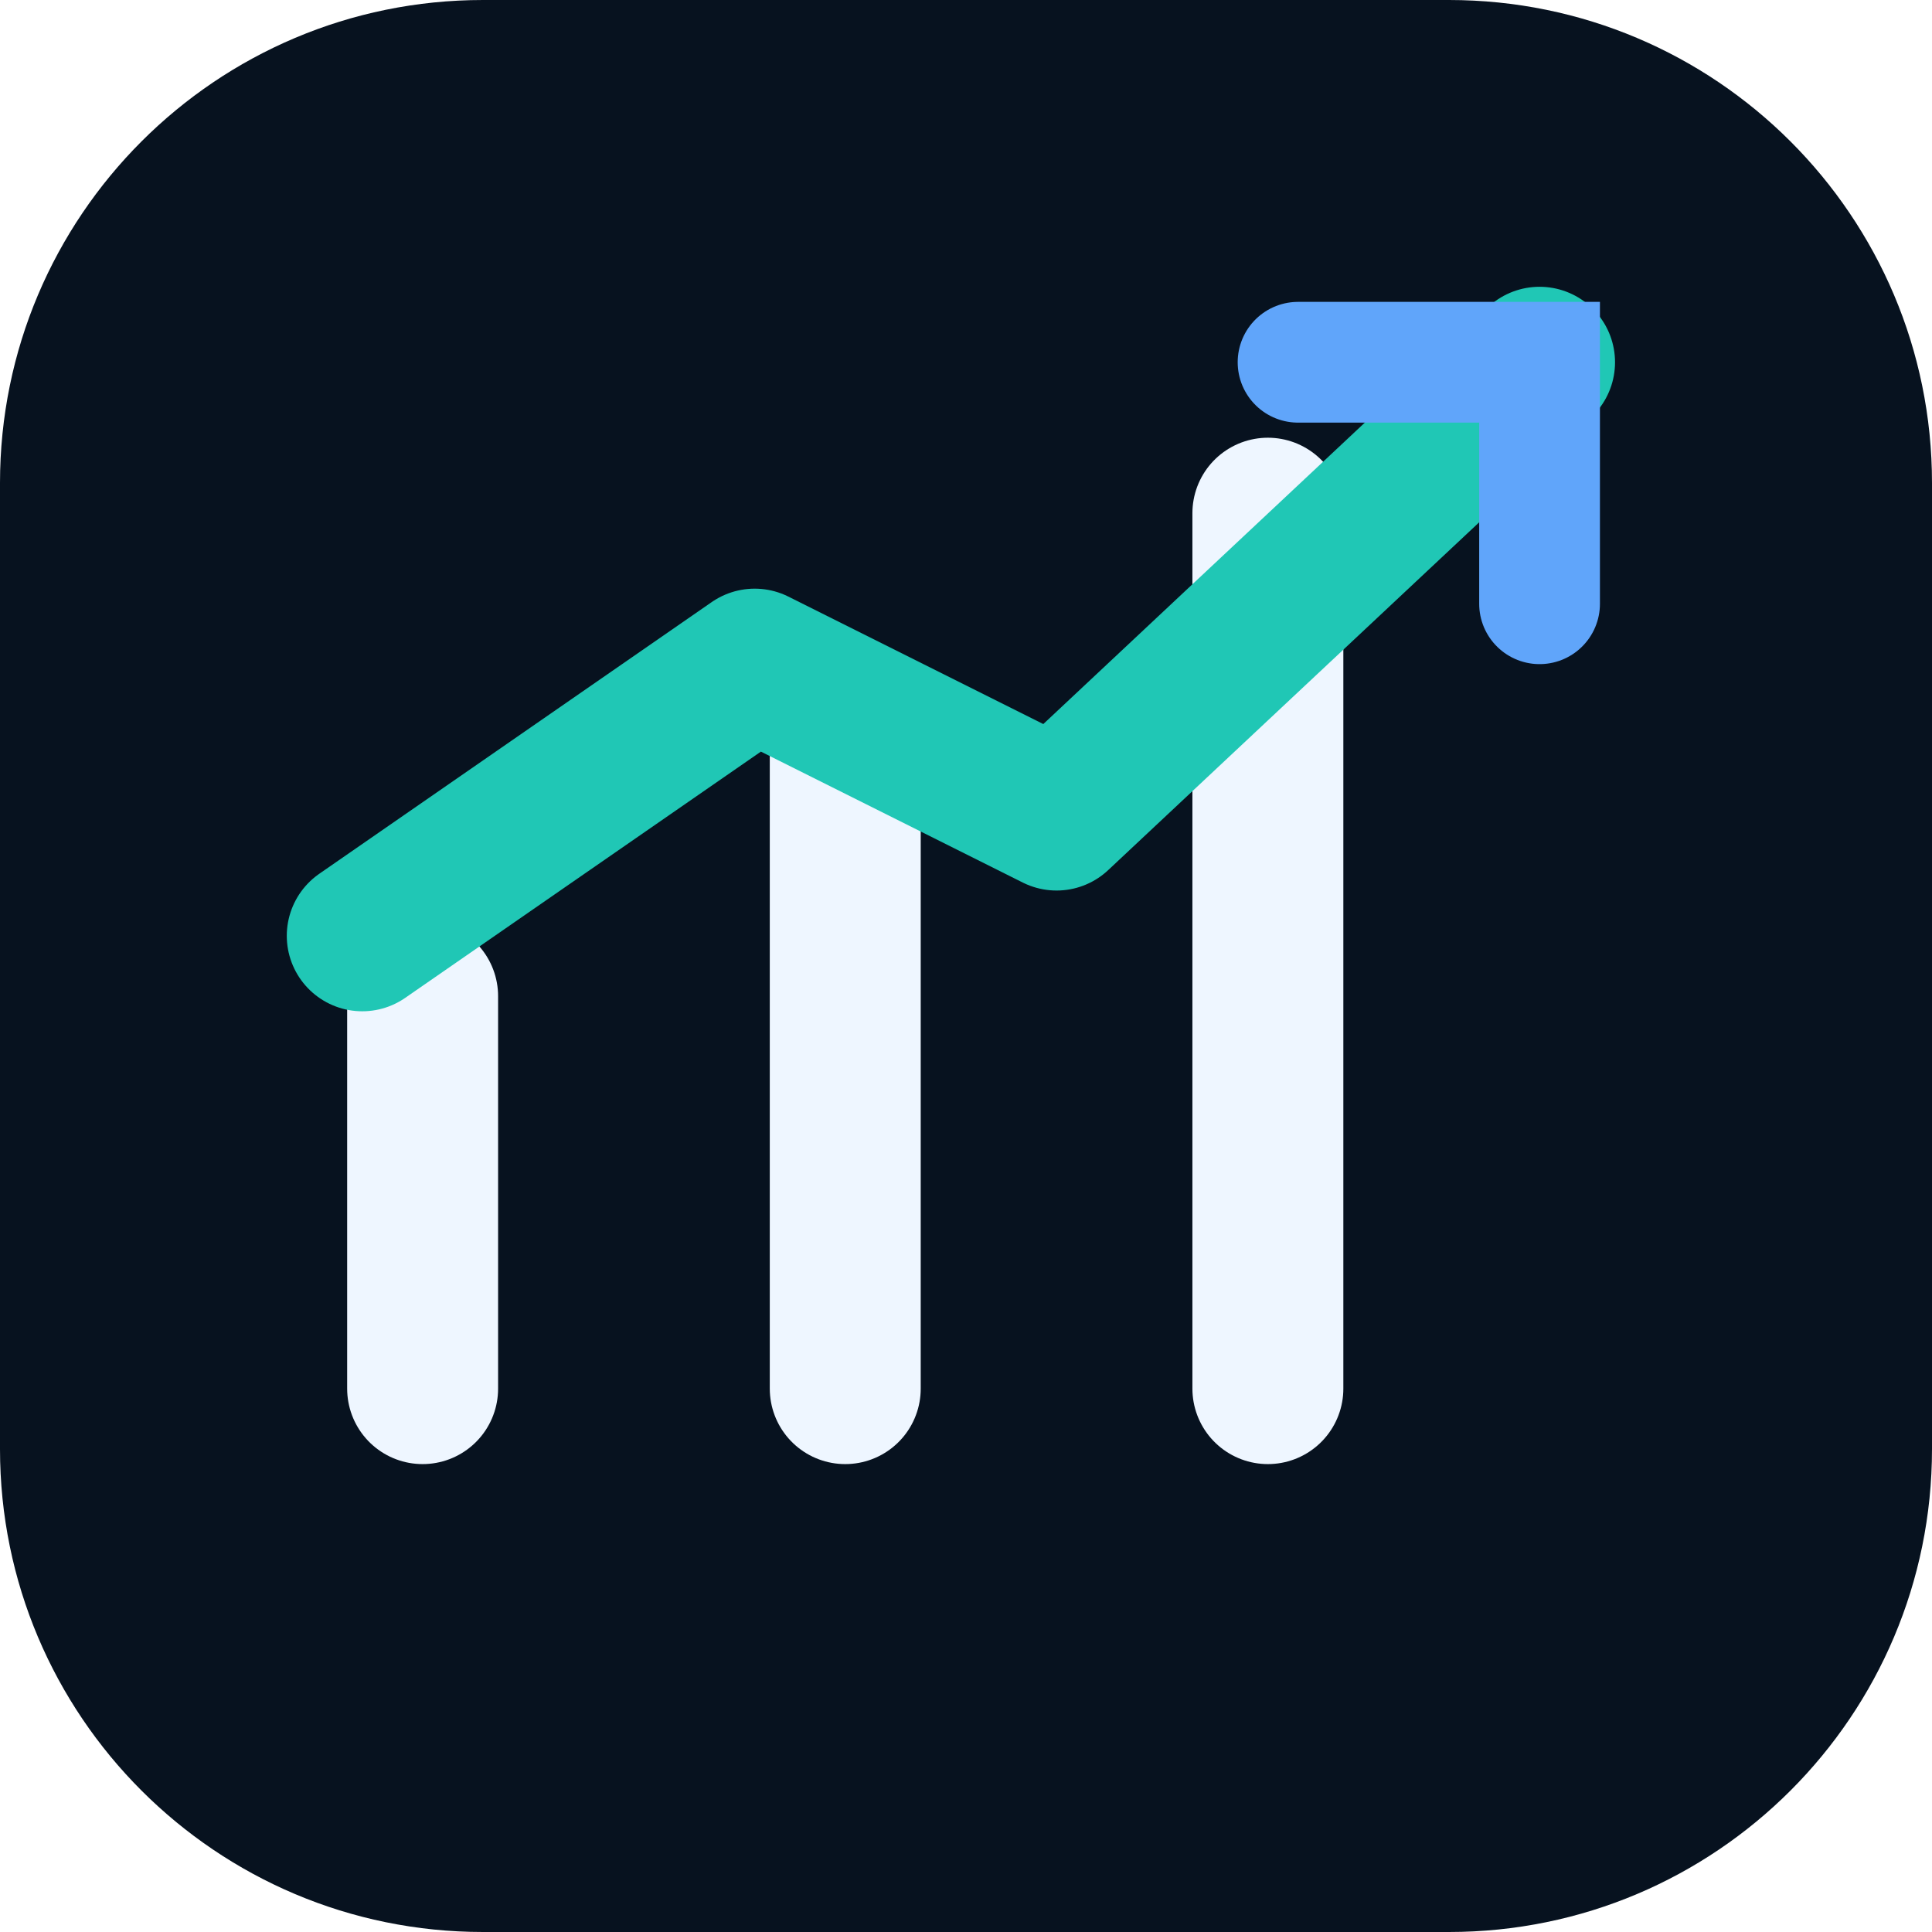
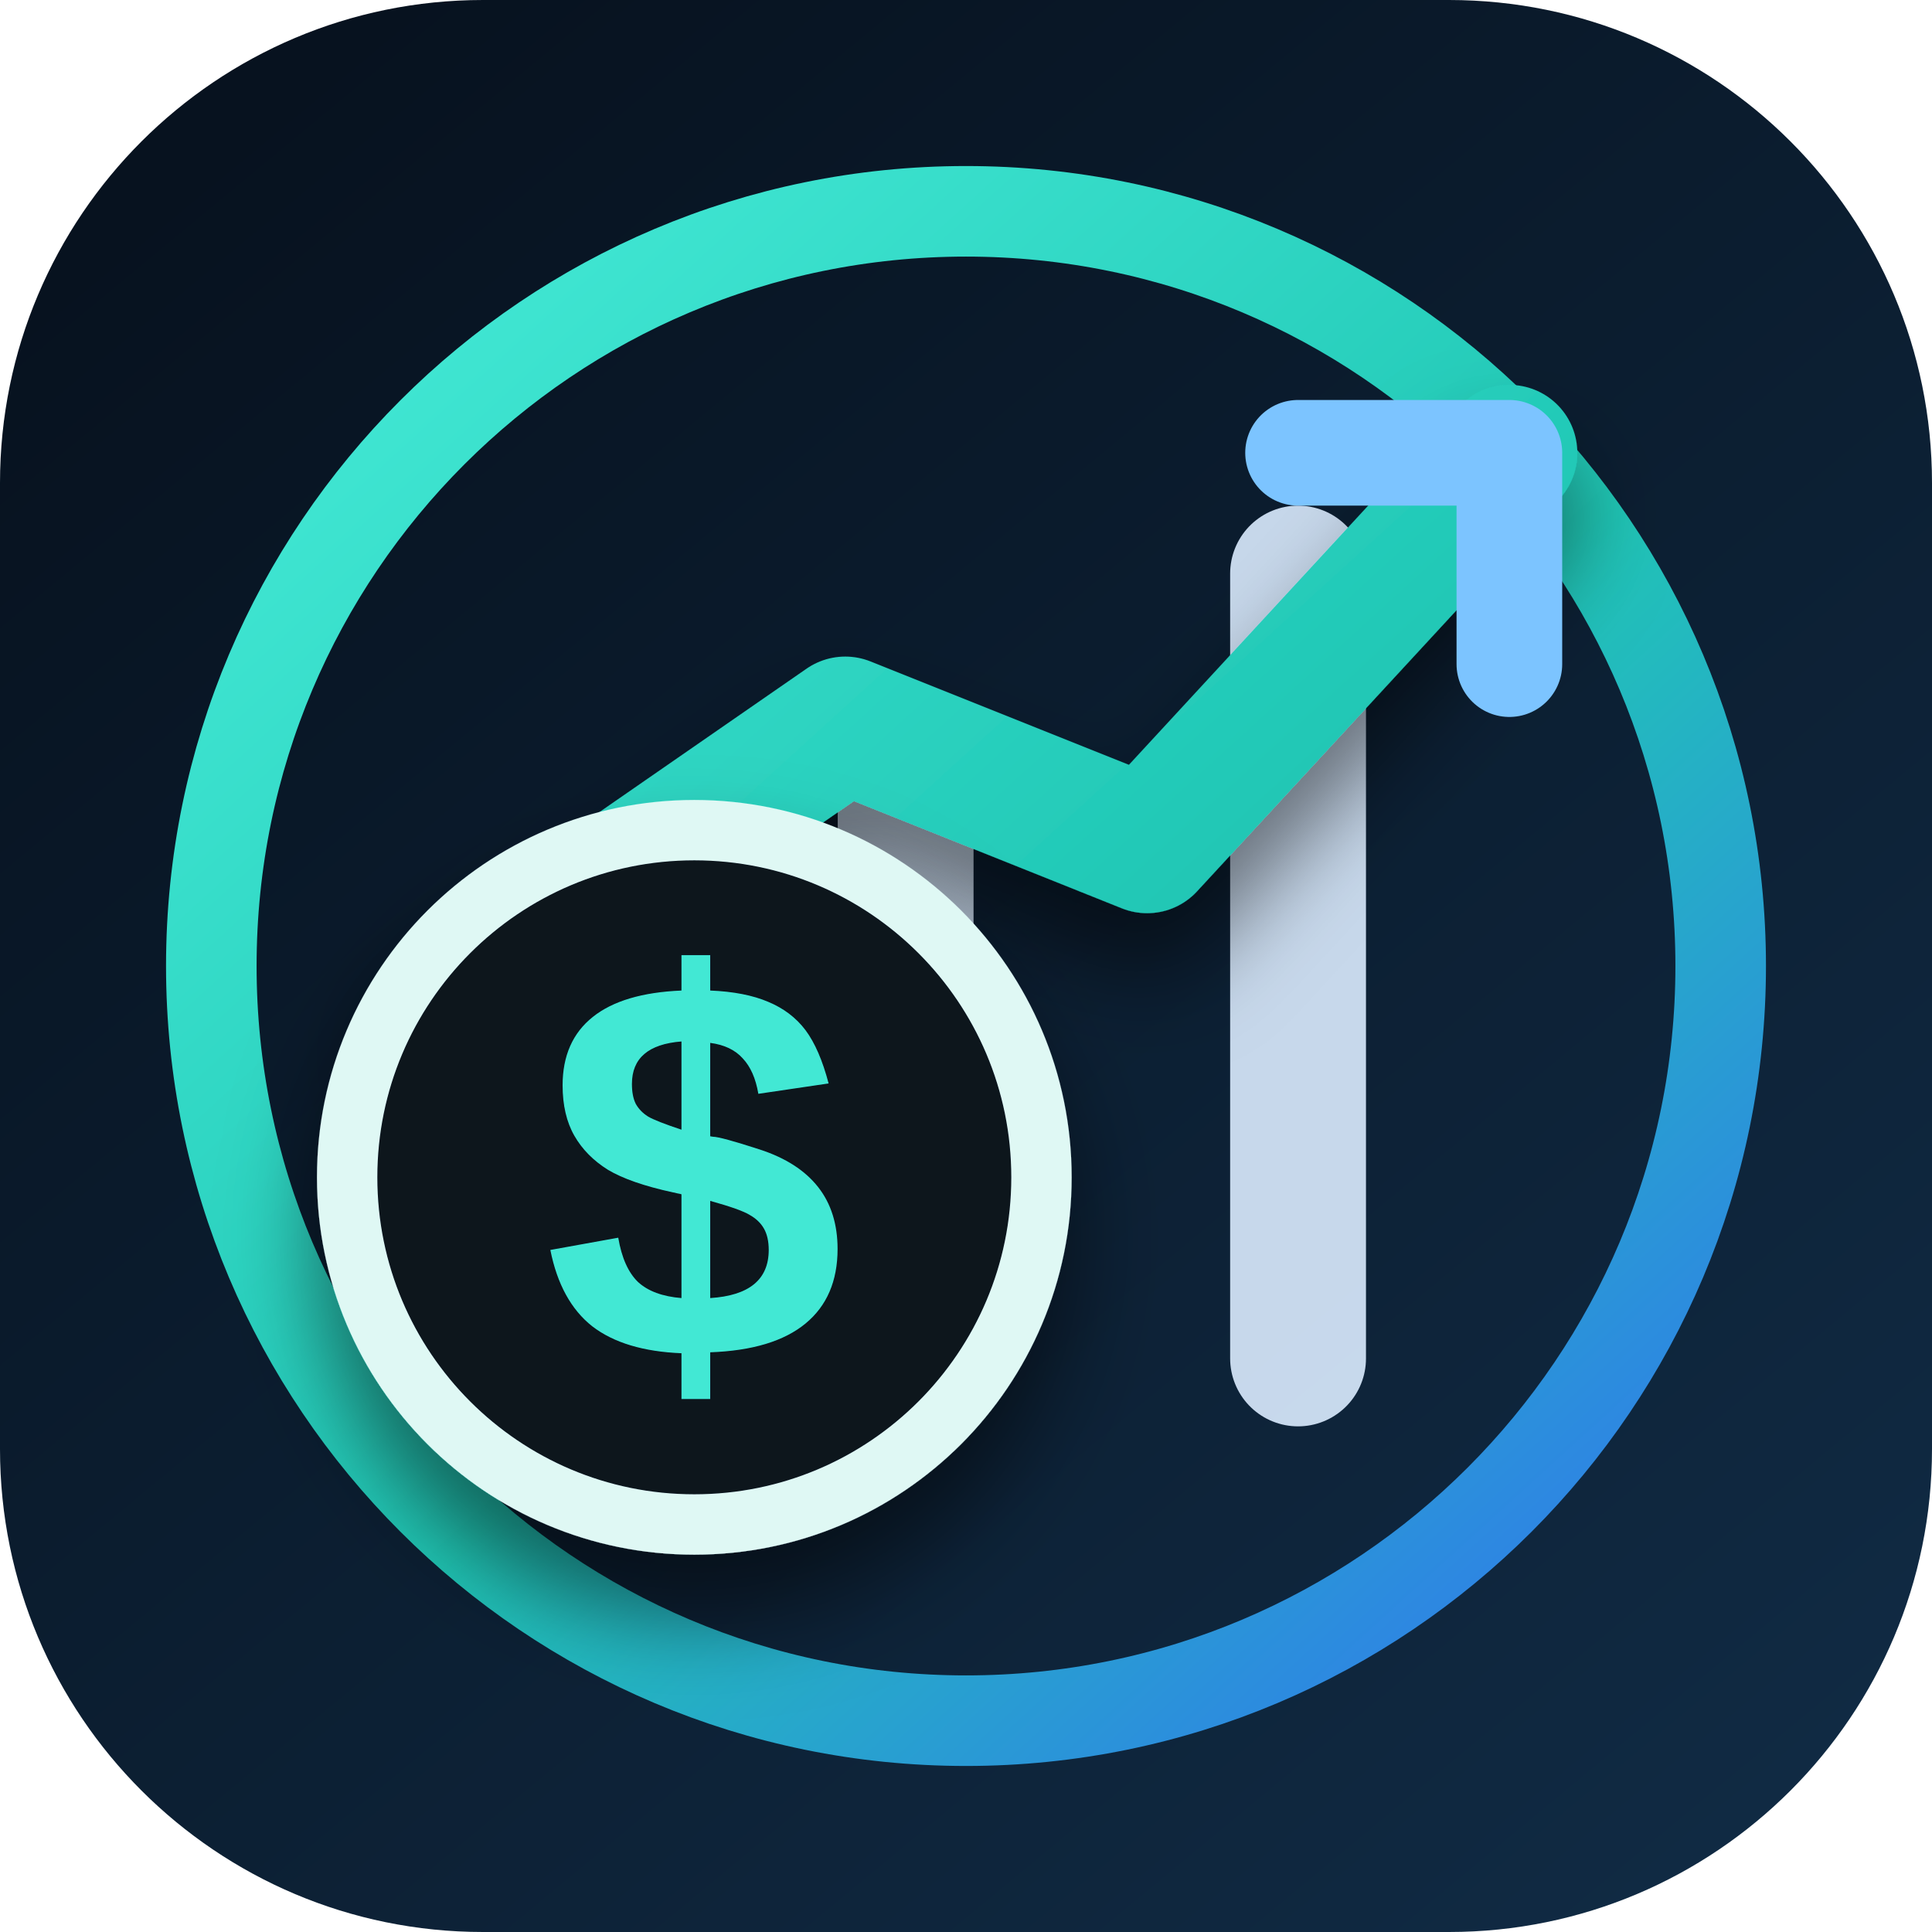
<svg xmlns="http://www.w3.org/2000/svg" viewBox="0 0 64 64" role="img" aria-label="Wealth Arrays">
-   <rect width="64" height="64" rx="16" fill="#07121f" />
-   <path d="M14 46V33M28 46V25M42 46V17" stroke="#eef6ff" stroke-width="5" stroke-linecap="round" />
-   <path d="M12 31 25 22 35 27 51 12" fill="none" stroke="#20c7b5" stroke-width="5" stroke-linecap="round" stroke-linejoin="round" />
-   <path d="M43 12h8v8" fill="none" stroke="#60a5fa" stroke-width="4" stroke-linecap="round" />
+   <defs>
+     <linearGradient id="bg" x1="8" y1="4" x2="56" y2="62" gradientUnits="userSpaceOnUse">
+       <stop stop-color="#07121f" />
+       <stop offset="1" stop-color="#102a43" />
+     </linearGradient>
+     <linearGradient id="ring" x1="12" y1="10" x2="52" y2="54" gradientUnits="userSpaceOnUse">
+       <stop stop-color="#42e8d4" />
+       <stop offset=".55" stop-color="#20c7b5" />
+       <stop offset="1" stop-color="#2f7ee8" />
+     </linearGradient>
+     <filter id="shadow" x="-30%" y="-30%" width="160%" height="160%">
+       <feDropShadow dx="0" dy="2" stdDeviation="1.5" flood-color="#000" flood-opacity=".5" />
+     </filter>
+   </defs>
+   <rect width="64" height="64" rx="16" fill="url(#bg)" />
+   <circle cx="32" cy="32" r="25" fill="none" stroke="url(#ring)" stroke-width="3" />
+   <path d="M17 45V35M30 45V27M43 45V19" stroke="#dcecff" stroke-width="4.5" stroke-linecap="round" opacity=".9" />
+   <path d="M15 33 28 24 38 28 50 15" fill="none" stroke="url(#ring)" stroke-width="4.5" stroke-linecap="round" stroke-linejoin="round" filter="url(#shadow)" />
+   <path d="M43 15h7v7" fill="none" stroke="#7cc4ff" stroke-width="3.5" stroke-linecap="round" stroke-linejoin="round" />
+   <g filter="url(#shadow)">
+     <circle cx="23" cy="39" r="11.5" fill="#07121f" stroke="#dff8f4" stroke-width="2" />
+     <text x="23" y="45" text-anchor="middle" font-family="Arial,Helvetica,sans-serif" font-size="18" font-weight="700" fill="#42e8d4">$</text>
+   </g>
</svg>
